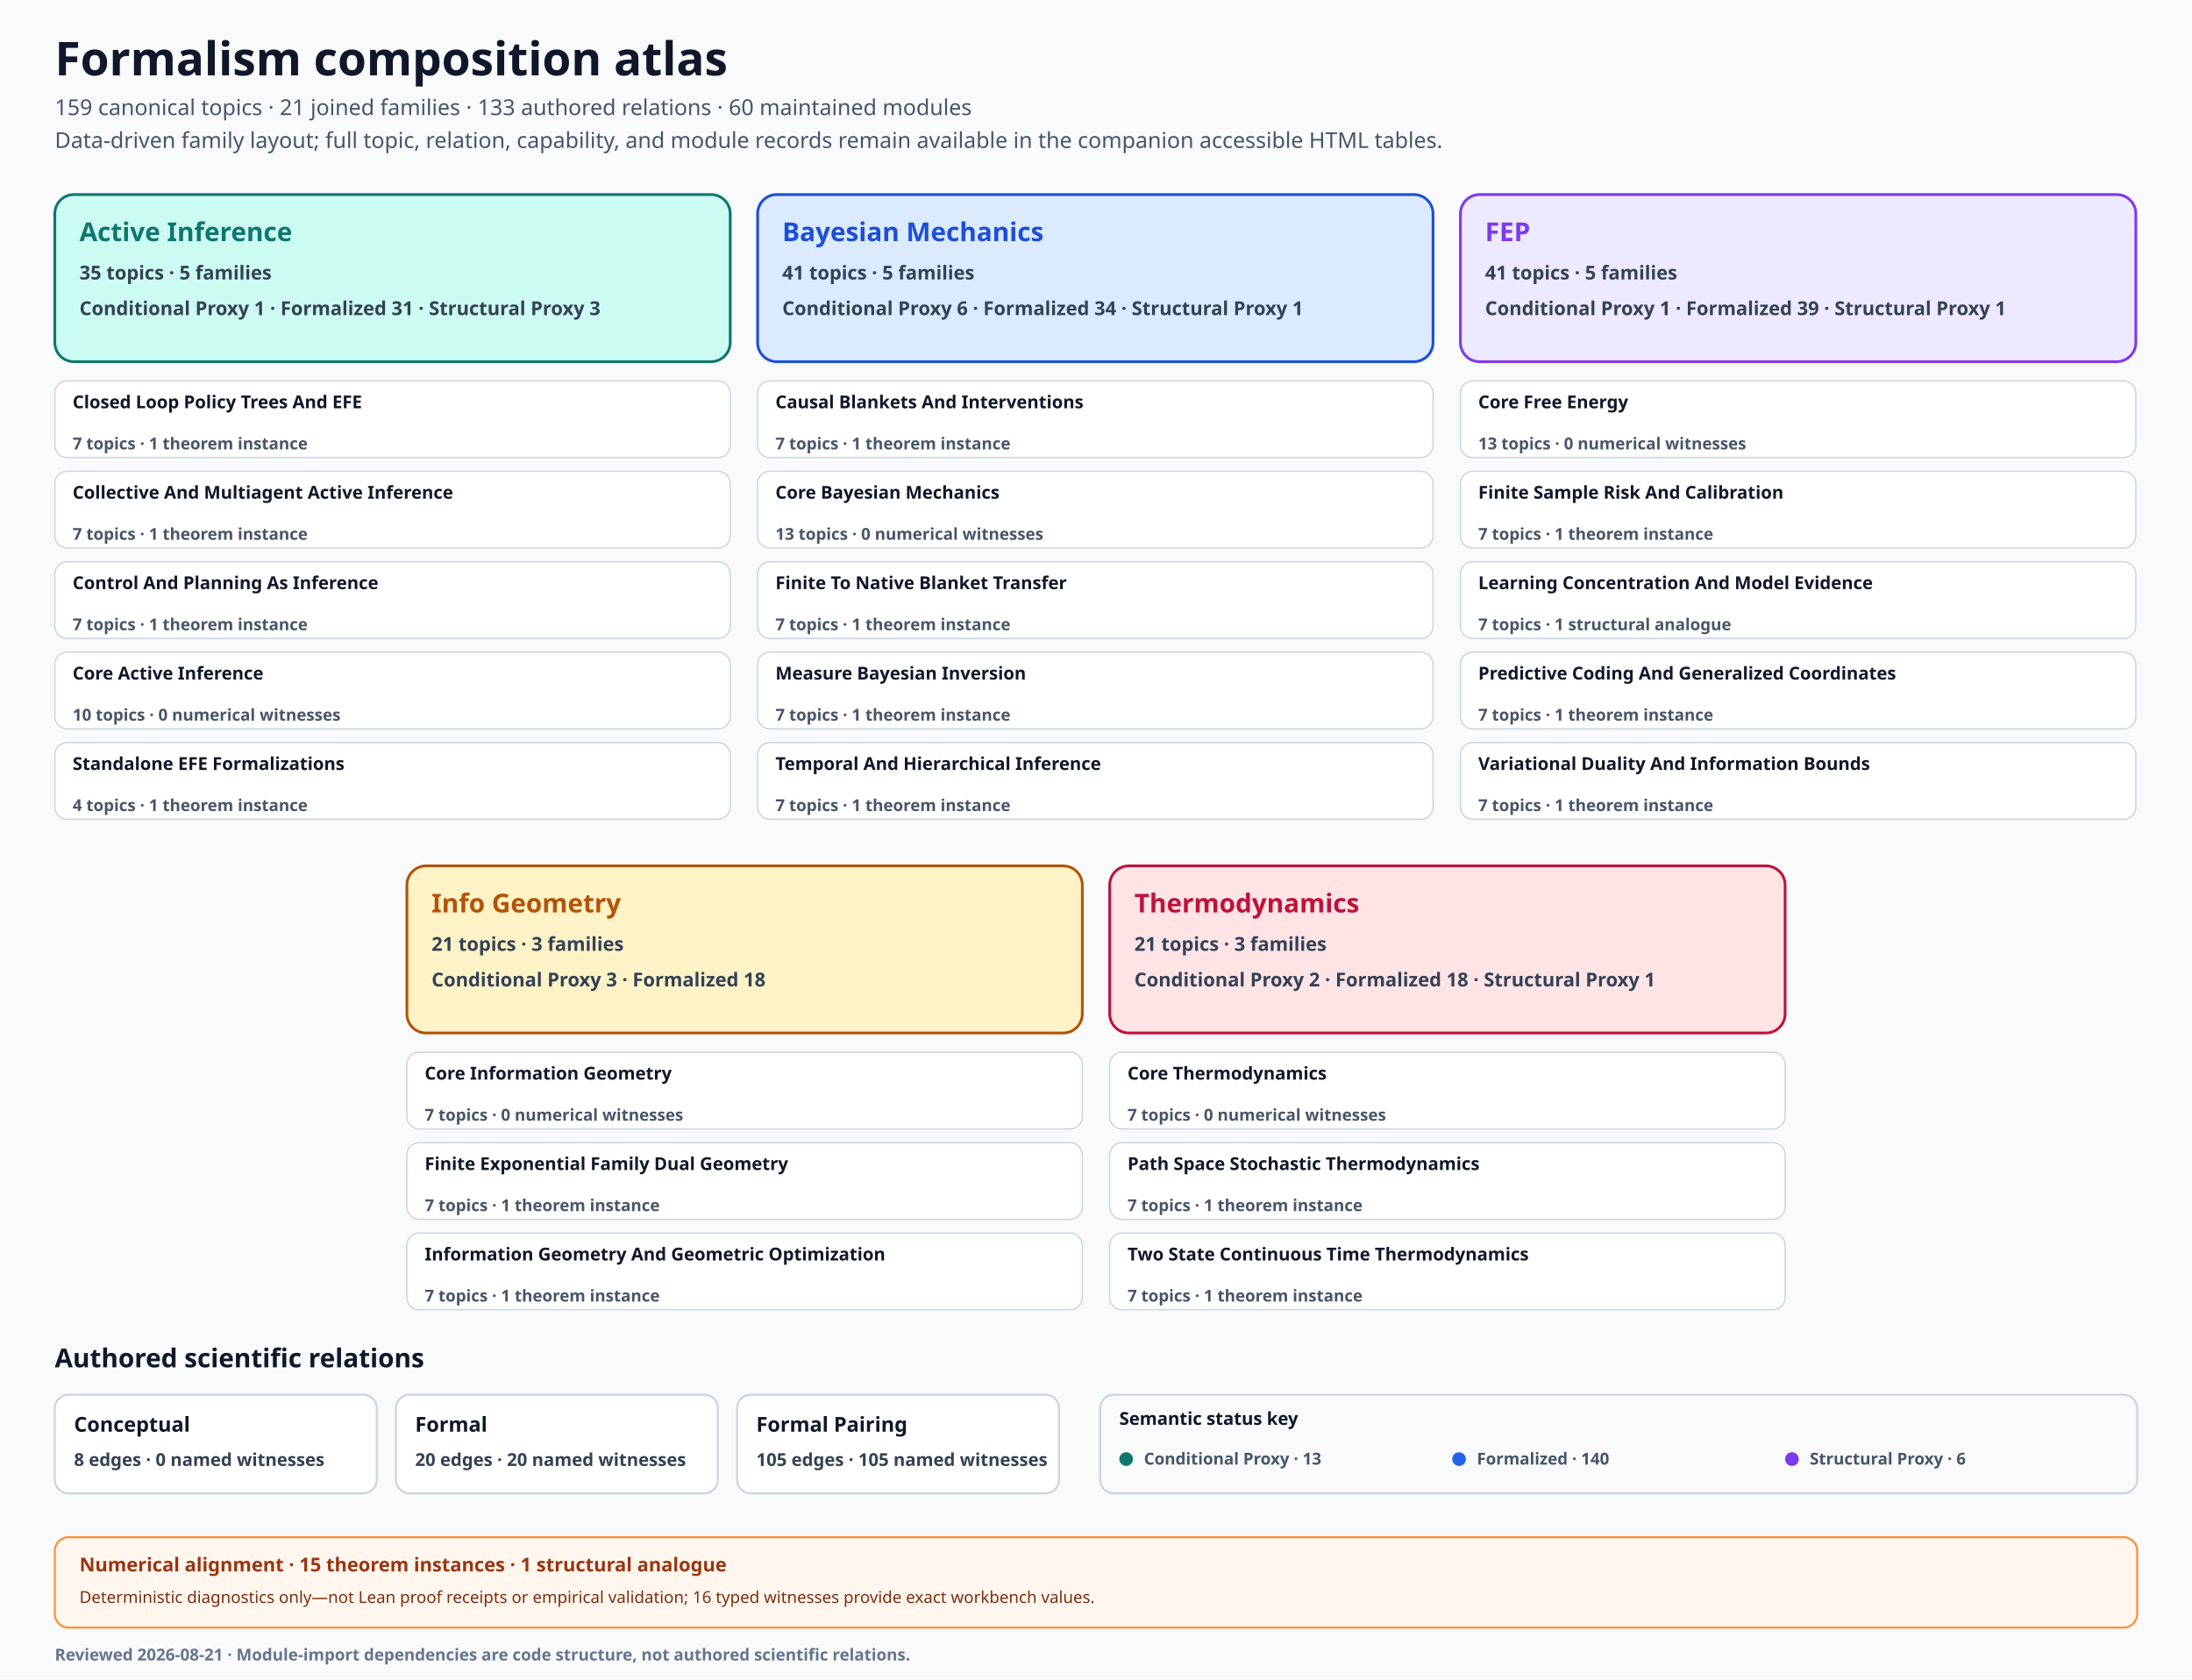
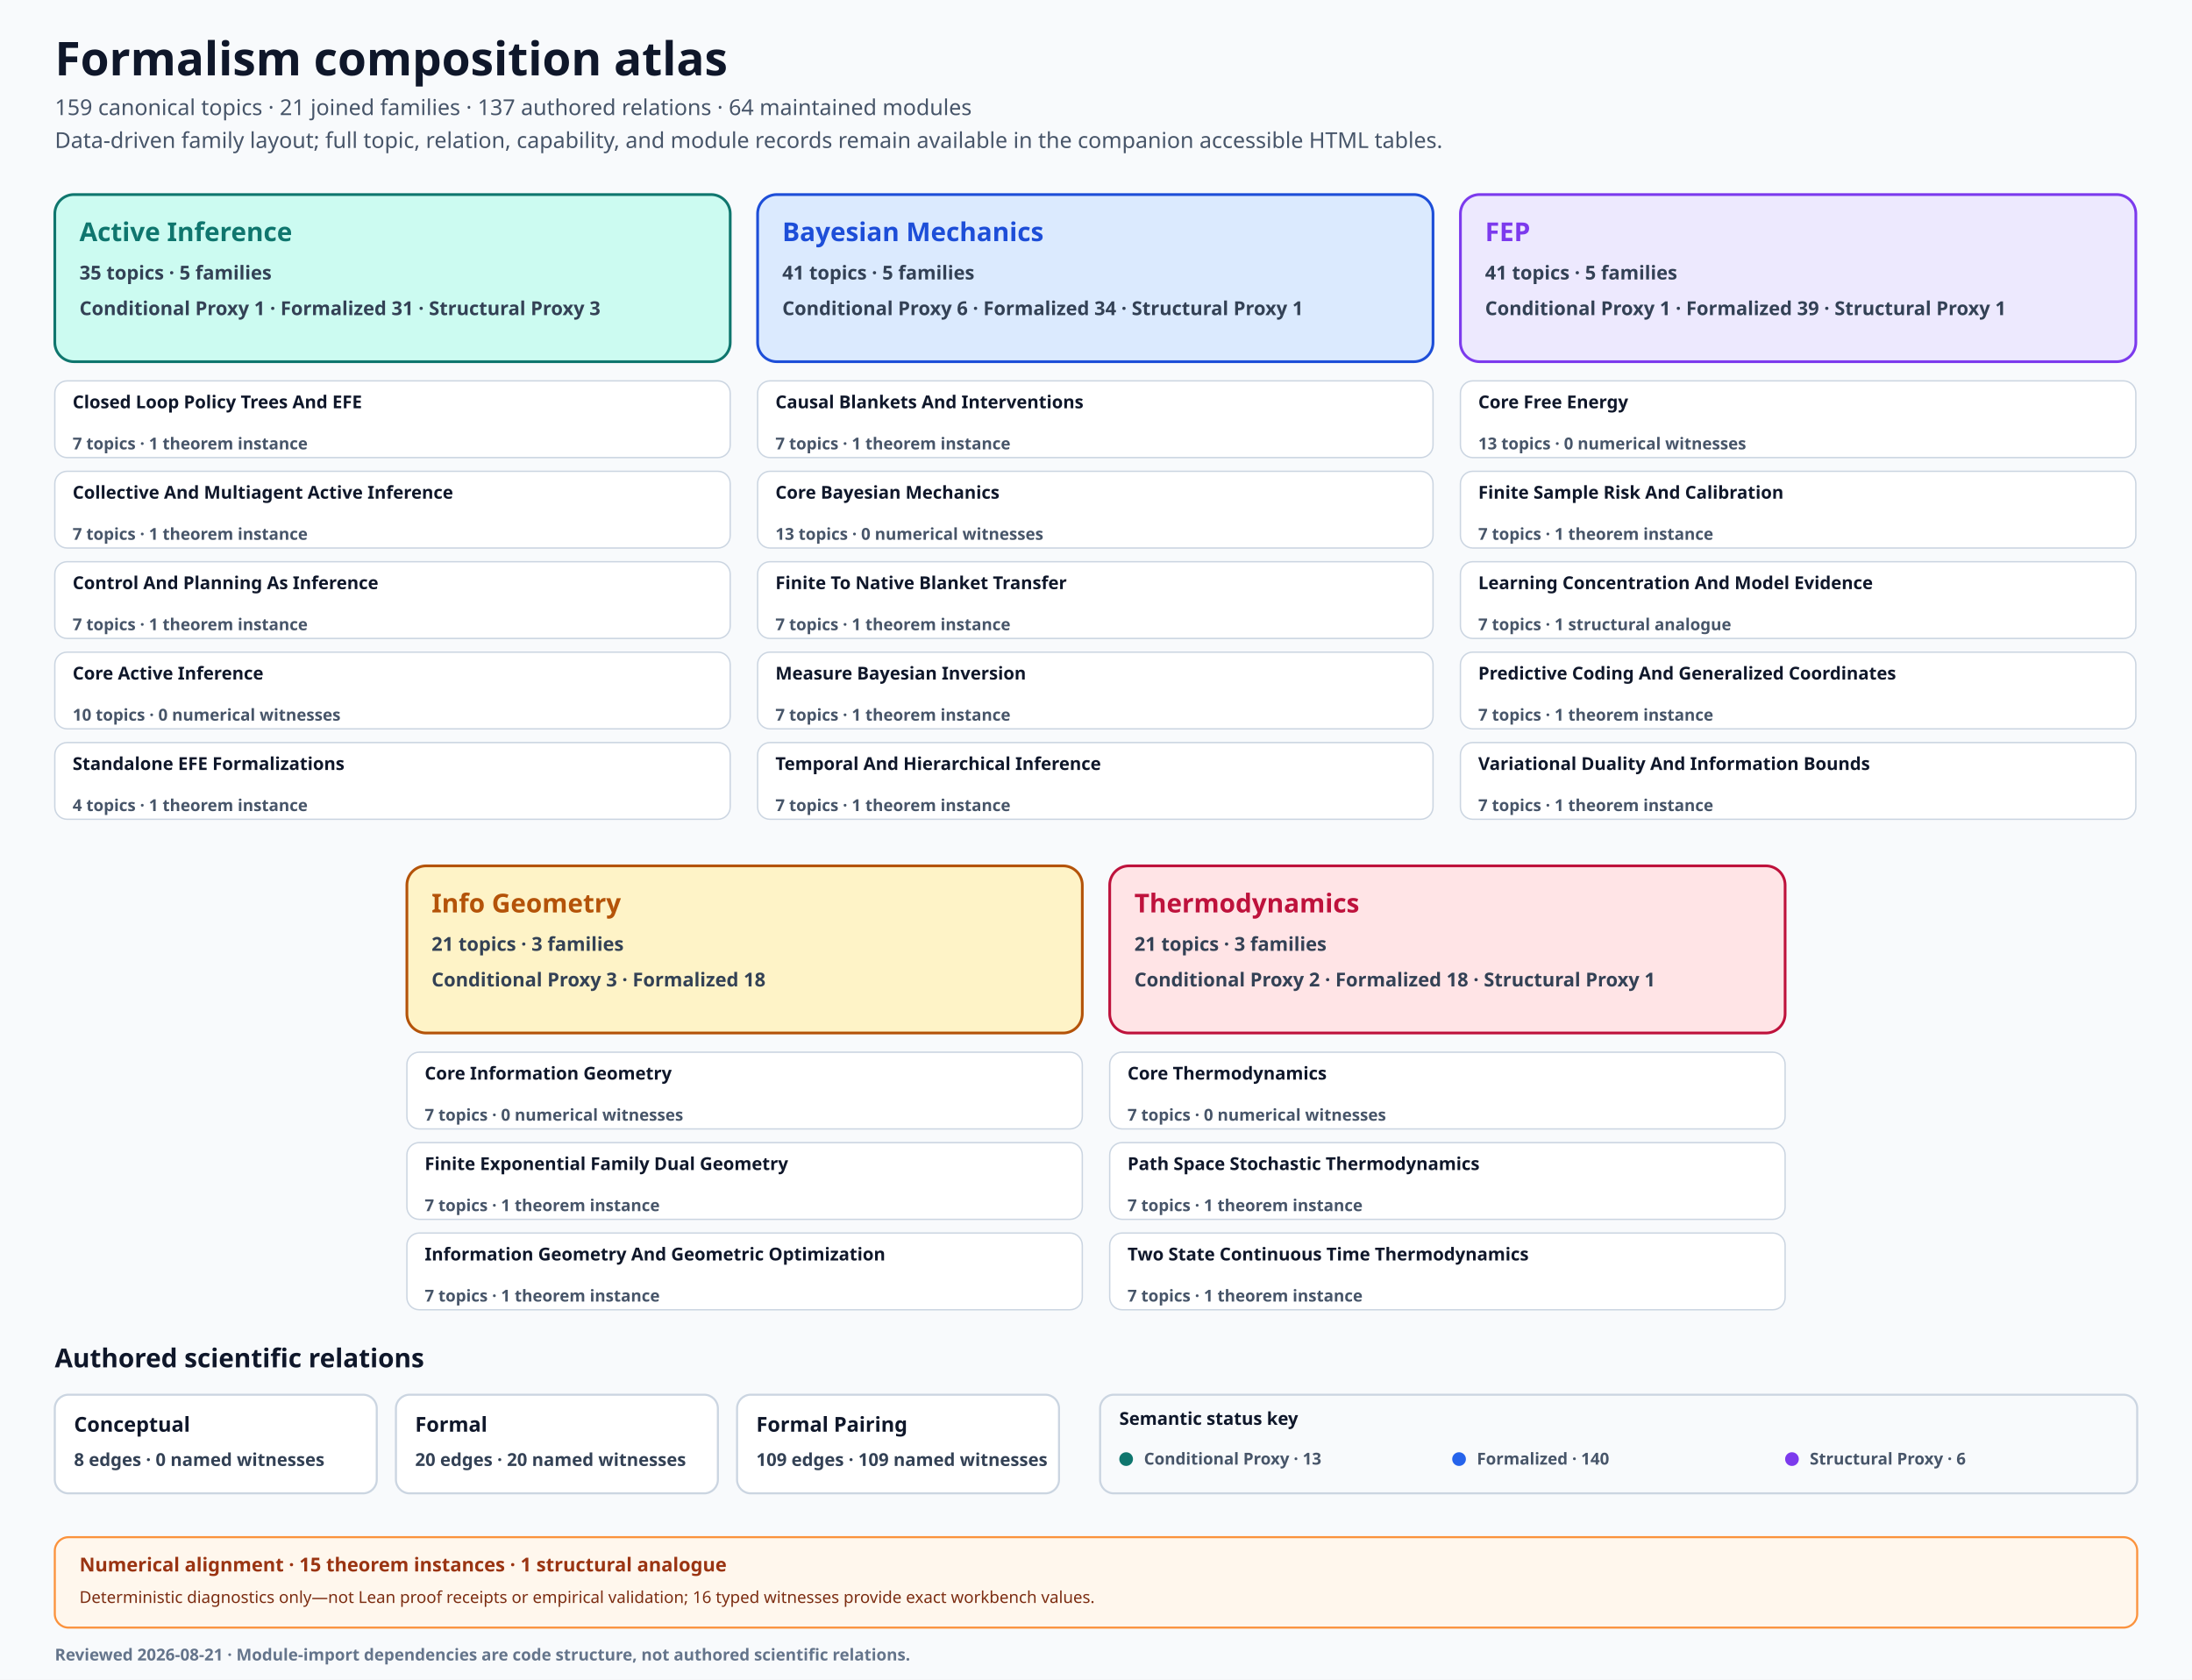
<svg xmlns="http://www.w3.org/2000/svg" width="1600" height="1226" viewBox="0 0 1600 1226" role="img" aria-labelledby="atlas-title atlas-description">
  <style>
            .background{fill:#f8fafc}.title{fill:#0f172a;font:800 34px system-ui,sans-serif}
            .subtitle{fill:#475569;font:500 16px system-ui,sans-serif}.area-card{fill:#fff;stroke-width:2}
            .area-name{font:800 19px system-ui,sans-serif}.area-count{fill:#334155;font:650 14px system-ui,sans-serif}
            .family-card{fill:#fff;stroke:#cbd5e1;stroke-width:1}.family-name{fill:#0f172a;font:700 13px system-ui,sans-serif}
            .family-count{fill:#475569;font:550 12px system-ui,sans-serif}.section{fill:#0f172a;font:800 19px system-ui,sans-serif}
            .relation-card{fill:#fff;stroke:#cbd5e1;stroke-width:1.5}.relation-kind{fill:#0f172a;font:800 15px system-ui,sans-serif}
            .relation-count{fill:#334155;font:600 13px system-ui,sans-serif}.boundary{fill:#fff7ed;stroke:#fb923c;stroke-width:1.5}
            .boundary-title{fill:#9a3412;font:800 14px system-ui,sans-serif}.boundary-text{fill:#7c2d12;font:500 12px system-ui,sans-serif}
            .status-key{fill:#f8fafc;stroke:#cbd5e1;stroke-width:1.5}.status-key-title{fill:#0f172a;font:800 13px system-ui,sans-serif}
            .status-label{fill:#475569;font:650 12px system-ui,sans-serif}.footer{fill:#64748b;font:550 12px system-ui,sans-serif}
        </style>
  <rect class="background" width="1600" height="1226" />
  <text class="title" x="40" y="55">Formalism composition atlas</text>
-   <text class="subtitle" x="40" y="84">159 canonical topics · 21 joined families · 133 authored relations · 60 maintained modules</text>
+   <text class="subtitle" x="40" y="84">159 canonical topics · 21 joined families · 137 authored relations · 64 maintained modules</text>
  <text class="subtitle" x="40" y="108">Data-driven family layout; full topic, relation, capability, and module records remain available in the companion accessible HTML tables.</text>
  <g data-area-summary="ActiveInference" role="group" aria-label="ActiveInference, 35 topics">
    <rect class="area-card" x="40" y="142" width="493" height="122" rx="14" style="stroke:#0f766e;fill:#ccfbf1" />
    <text class="area-name" x="58" y="176" style="fill:#0f766e">Active Inference</text>
    <text class="area-count" x="58" y="204">35 topics · 5 families</text>
    <text class="area-count" x="58.0" y="230.0">Conditional Proxy 1 · Formalized 31 · Structural Proxy 3</text>
  </g>
  <g data-family-summary="closed-loop-policy-trees-and-efe" role="group" data-formal-alignments="theorem_instance:1" aria-label="closed-loop-policy-trees-and-efe, 7 topics">
    <rect class="family-card" x="40" y="278" width="493" height="56" rx="9" />
    <text class="family-name" x="53.0" y="298.0">Closed Loop Policy Trees And EFE</text>
    <text class="family-count" x="53" y="328">7 topics · 1 theorem instance</text>
  </g>
  <g data-family-summary="collective-and-multiagent-active-inference" role="group" data-formal-alignments="theorem_instance:1" aria-label="collective-and-multiagent-active-inference, 7 topics">
    <rect class="family-card" x="40" y="344" width="493" height="56" rx="9" />
    <text class="family-name" x="53.0" y="364.0">Collective And Multiagent Active Inference</text>
    <text class="family-count" x="53" y="394">7 topics · 1 theorem instance</text>
  </g>
  <g data-family-summary="control-and-planning-as-inference" role="group" data-formal-alignments="theorem_instance:1" aria-label="control-and-planning-as-inference, 7 topics">
    <rect class="family-card" x="40" y="410" width="493" height="56" rx="9" />
    <text class="family-name" x="53.0" y="430.0">Control And Planning As Inference</text>
    <text class="family-count" x="53" y="460">7 topics · 1 theorem instance</text>
  </g>
  <g data-family-summary="core-active-inference" role="group" data-formal-alignments="none" aria-label="core-active-inference, 10 topics">
    <rect class="family-card" x="40" y="476" width="493" height="56" rx="9" />
    <text class="family-name" x="53.0" y="496.0">Core Active Inference</text>
    <text class="family-count" x="53" y="526">10 topics · 0 numerical witnesses</text>
  </g>
  <g data-family-summary="standalone-efe-formalizations" role="group" data-formal-alignments="theorem_instance:1" aria-label="standalone-efe-formalizations, 4 topics">
    <rect class="family-card" x="40" y="542" width="493" height="56" rx="9" />
    <text class="family-name" x="53.0" y="562.0">Standalone EFE Formalizations</text>
    <text class="family-count" x="53" y="592">4 topics · 1 theorem instance</text>
  </g>
  <g data-area-summary="BayesianMechanics" role="group" aria-label="BayesianMechanics, 41 topics">
    <rect class="area-card" x="553" y="142" width="493" height="122" rx="14" style="stroke:#1d4ed8;fill:#dbeafe" />
    <text class="area-name" x="571" y="176" style="fill:#1d4ed8">Bayesian Mechanics</text>
    <text class="area-count" x="571" y="204">41 topics · 5 families</text>
    <text class="area-count" x="571.0" y="230.0">Conditional Proxy 6 · Formalized 34 · Structural Proxy 1</text>
  </g>
  <g data-family-summary="causal-blankets-and-interventions" role="group" data-formal-alignments="theorem_instance:1" aria-label="causal-blankets-and-interventions, 7 topics">
    <rect class="family-card" x="553" y="278" width="493" height="56" rx="9" />
    <text class="family-name" x="566.0" y="298.0">Causal Blankets And Interventions</text>
    <text class="family-count" x="566" y="328">7 topics · 1 theorem instance</text>
  </g>
  <g data-family-summary="core-bayesian-mechanics" role="group" data-formal-alignments="none" aria-label="core-bayesian-mechanics, 13 topics">
    <rect class="family-card" x="553" y="344" width="493" height="56" rx="9" />
    <text class="family-name" x="566.0" y="364.0">Core Bayesian Mechanics</text>
    <text class="family-count" x="566" y="394">13 topics · 0 numerical witnesses</text>
  </g>
  <g data-family-summary="finite-to-native-blanket-transfer" role="group" data-formal-alignments="theorem_instance:1" aria-label="finite-to-native-blanket-transfer, 7 topics">
    <rect class="family-card" x="553" y="410" width="493" height="56" rx="9" />
    <text class="family-name" x="566.0" y="430.0">Finite To Native Blanket Transfer</text>
    <text class="family-count" x="566" y="460">7 topics · 1 theorem instance</text>
  </g>
  <g data-family-summary="measure-bayesian-inversion" role="group" data-formal-alignments="theorem_instance:1" aria-label="measure-bayesian-inversion, 7 topics">
    <rect class="family-card" x="553" y="476" width="493" height="56" rx="9" />
    <text class="family-name" x="566.0" y="496.0">Measure Bayesian Inversion</text>
    <text class="family-count" x="566" y="526">7 topics · 1 theorem instance</text>
  </g>
  <g data-family-summary="temporal-and-hierarchical-inference" role="group" data-formal-alignments="theorem_instance:1" aria-label="temporal-and-hierarchical-inference, 7 topics">
    <rect class="family-card" x="553" y="542" width="493" height="56" rx="9" />
    <text class="family-name" x="566.0" y="562.0">Temporal And Hierarchical Inference</text>
    <text class="family-count" x="566" y="592">7 topics · 1 theorem instance</text>
  </g>
  <g data-area-summary="FEP" role="group" aria-label="FEP, 41 topics">
    <rect class="area-card" x="1066" y="142" width="493" height="122" rx="14" style="stroke:#7c3aed;fill:#ede9fe" />
    <text class="area-name" x="1084" y="176" style="fill:#7c3aed">FEP</text>
    <text class="area-count" x="1084" y="204">41 topics · 5 families</text>
    <text class="area-count" x="1084.0" y="230.0">Conditional Proxy 1 · Formalized 39 · Structural Proxy 1</text>
  </g>
  <g data-family-summary="core-free-energy" role="group" data-formal-alignments="none" aria-label="core-free-energy, 13 topics">
    <rect class="family-card" x="1066" y="278" width="493" height="56" rx="9" />
    <text class="family-name" x="1079.0" y="298.0">Core Free Energy</text>
    <text class="family-count" x="1079" y="328">13 topics · 0 numerical witnesses</text>
  </g>
  <g data-family-summary="finite-sample-risk-and-calibration" role="group" data-formal-alignments="theorem_instance:1" aria-label="finite-sample-risk-and-calibration, 7 topics">
    <rect class="family-card" x="1066" y="344" width="493" height="56" rx="9" />
    <text class="family-name" x="1079.0" y="364.0">Finite Sample Risk And Calibration</text>
    <text class="family-count" x="1079" y="394">7 topics · 1 theorem instance</text>
  </g>
  <g data-family-summary="learning-concentration-and-model-evidence" role="group" data-formal-alignments="structural_analogue:1" aria-label="learning-concentration-and-model-evidence, 7 topics">
    <rect class="family-card" x="1066" y="410" width="493" height="56" rx="9" />
    <text class="family-name" x="1079.0" y="430.0">Learning Concentration And Model Evidence</text>
    <text class="family-count" x="1079" y="460">7 topics · 1 structural analogue</text>
  </g>
  <g data-family-summary="predictive-coding-and-generalized-coordinates" role="group" data-formal-alignments="theorem_instance:1" aria-label="predictive-coding-and-generalized-coordinates, 7 topics">
    <rect class="family-card" x="1066" y="476" width="493" height="56" rx="9" />
    <text class="family-name" x="1079.0" y="496.0">Predictive Coding And Generalized Coordinates</text>
    <text class="family-count" x="1079" y="526">7 topics · 1 theorem instance</text>
  </g>
  <g data-family-summary="variational-duality-and-information-bounds" role="group" data-formal-alignments="theorem_instance:1" aria-label="variational-duality-and-information-bounds, 7 topics">
    <rect class="family-card" x="1066" y="542" width="493" height="56" rx="9" />
    <text class="family-name" x="1079.0" y="562.0">Variational Duality And Information Bounds</text>
    <text class="family-count" x="1079" y="592">7 topics · 1 theorem instance</text>
  </g>
  <g data-area-summary="InfoGeometry" role="group" aria-label="InfoGeometry, 21 topics">
    <rect class="area-card" x="297" y="632" width="493" height="122" rx="14" style="stroke:#b45309;fill:#fef3c7" />
    <text class="area-name" x="315" y="666" style="fill:#b45309">Info Geometry</text>
    <text class="area-count" x="315" y="694">21 topics · 3 families</text>
    <text class="area-count" x="315.0" y="720.0">Conditional Proxy 3 · Formalized 18</text>
  </g>
  <g data-family-summary="core-information-geometry" role="group" data-formal-alignments="none" aria-label="core-information-geometry, 7 topics">
    <rect class="family-card" x="297" y="768" width="493" height="56" rx="9" />
    <text class="family-name" x="310.0" y="788.0">Core Information Geometry</text>
    <text class="family-count" x="310" y="818">7 topics · 0 numerical witnesses</text>
  </g>
  <g data-family-summary="finite-exponential-family-dual-geometry" role="group" data-formal-alignments="theorem_instance:1" aria-label="finite-exponential-family-dual-geometry, 7 topics">
    <rect class="family-card" x="297" y="834" width="493" height="56" rx="9" />
    <text class="family-name" x="310.0" y="854.0">Finite Exponential Family Dual Geometry</text>
    <text class="family-count" x="310" y="884">7 topics · 1 theorem instance</text>
  </g>
  <g data-family-summary="information-geometry-and-geometric-optimization" role="group" data-formal-alignments="theorem_instance:1" aria-label="information-geometry-and-geometric-optimization, 7 topics">
    <rect class="family-card" x="297" y="900" width="493" height="56" rx="9" />
    <text class="family-name" x="310.0" y="920.0">Information Geometry And Geometric Optimization</text>
    <text class="family-count" x="310" y="950">7 topics · 1 theorem instance</text>
  </g>
  <g data-area-summary="Thermodynamics" role="group" aria-label="Thermodynamics, 21 topics">
    <rect class="area-card" x="810" y="632" width="493" height="122" rx="14" style="stroke:#be123c;fill:#ffe4e6" />
    <text class="area-name" x="828" y="666" style="fill:#be123c">Thermodynamics</text>
    <text class="area-count" x="828" y="694">21 topics · 3 families</text>
    <text class="area-count" x="828.0" y="720.0">Conditional Proxy 2 · Formalized 18 · Structural Proxy 1</text>
  </g>
  <g data-family-summary="core-thermodynamics" role="group" data-formal-alignments="none" aria-label="core-thermodynamics, 7 topics">
    <rect class="family-card" x="810" y="768" width="493" height="56" rx="9" />
    <text class="family-name" x="823.0" y="788.0">Core Thermodynamics</text>
    <text class="family-count" x="823" y="818">7 topics · 0 numerical witnesses</text>
  </g>
  <g data-family-summary="path-space-stochastic-thermodynamics" role="group" data-formal-alignments="theorem_instance:1" aria-label="path-space-stochastic-thermodynamics, 7 topics">
    <rect class="family-card" x="810" y="834" width="493" height="56" rx="9" />
    <text class="family-name" x="823.0" y="854.0">Path Space Stochastic Thermodynamics</text>
    <text class="family-count" x="823" y="884">7 topics · 1 theorem instance</text>
  </g>
  <g data-family-summary="two-state-continuous-time-thermodynamics" role="group" data-formal-alignments="theorem_instance:1" aria-label="two-state-continuous-time-thermodynamics, 7 topics">
    <rect class="family-card" x="810" y="900" width="493" height="56" rx="9" />
    <text class="family-name" x="823.0" y="920.0">Two State Continuous Time Thermodynamics</text>
    <text class="family-count" x="823" y="950">7 topics · 1 theorem instance</text>
  </g>
  <text class="section" x="40" y="998">Authored scientific relations</text>
  <g data-relation-kind="conceptual" role="group" aria-label="conceptual, 8 relations">
    <rect class="relation-card" x="40" y="1018" width="235" height="72" rx="10" />
    <text class="relation-kind" x="54" y="1045">Conceptual</text>
    <text class="relation-count" x="54" y="1070">8 edges · 0 named witnesses</text>
  </g>
  <g data-relation-kind="formal" role="group" aria-label="formal, 20 relations">
    <rect class="relation-card" x="289" y="1018" width="235" height="72" rx="10" />
    <text class="relation-kind" x="303" y="1045">Formal</text>
    <text class="relation-count" x="303" y="1070">20 edges · 20 named witnesses</text>
  </g>
-   <g data-relation-kind="formal_pairing" role="group" aria-label="formal_pairing, 105 relations">
+   <g data-relation-kind="formal_pairing" role="group" aria-label="formal_pairing, 109 relations">
    <rect class="relation-card" x="538" y="1018" width="235" height="72" rx="10" />
    <text class="relation-kind" x="552" y="1045">Formal Pairing</text>
-     <text class="relation-count" x="552" y="1070">105 edges · 105 named witnesses</text>
+     <text class="relation-count" x="552" y="1070">109 edges · 109 named witnesses</text>
  </g>
  <g data-semantic-status-key="true" role="group" aria-label="Semantic status key">
    <rect class="status-key" x="803" y="1018" width="757" height="72" rx="10" />
    <text class="status-key-title" x="817" y="1040">Semantic status key</text>
    <circle cx="822.0" cy="1065" r="5" fill="#0f766e" />
    <text class="status-label" x="835.0" y="1069">Conditional Proxy · 13</text>
    <circle cx="1065.0" cy="1065" r="5" fill="#2563eb" />
    <text class="status-label" x="1078.0" y="1069">Formalized · 140</text>
    <circle cx="1308.0" cy="1065" r="5" fill="#7c3aed" />
    <text class="status-label" x="1321.0" y="1069">Structural Proxy · 6</text>
  </g>
  <rect class="boundary" x="40" y="1122" width="1520" height="66" rx="10" />
  <text class="boundary-title" x="58" y="1147">Numerical alignment · 15 theorem instances · 1 structural analogue</text>
  <text class="boundary-text" x="58" y="1170">Deterministic diagnostics only—not Lean proof receipts or empirical validation; 16 typed witnesses provide exact workbench values.</text>
  <text class="footer" x="40" y="1212">Reviewed 2026-08-21 · Module-import dependencies are code structure, not authored scientific relations.</text>
</svg>
